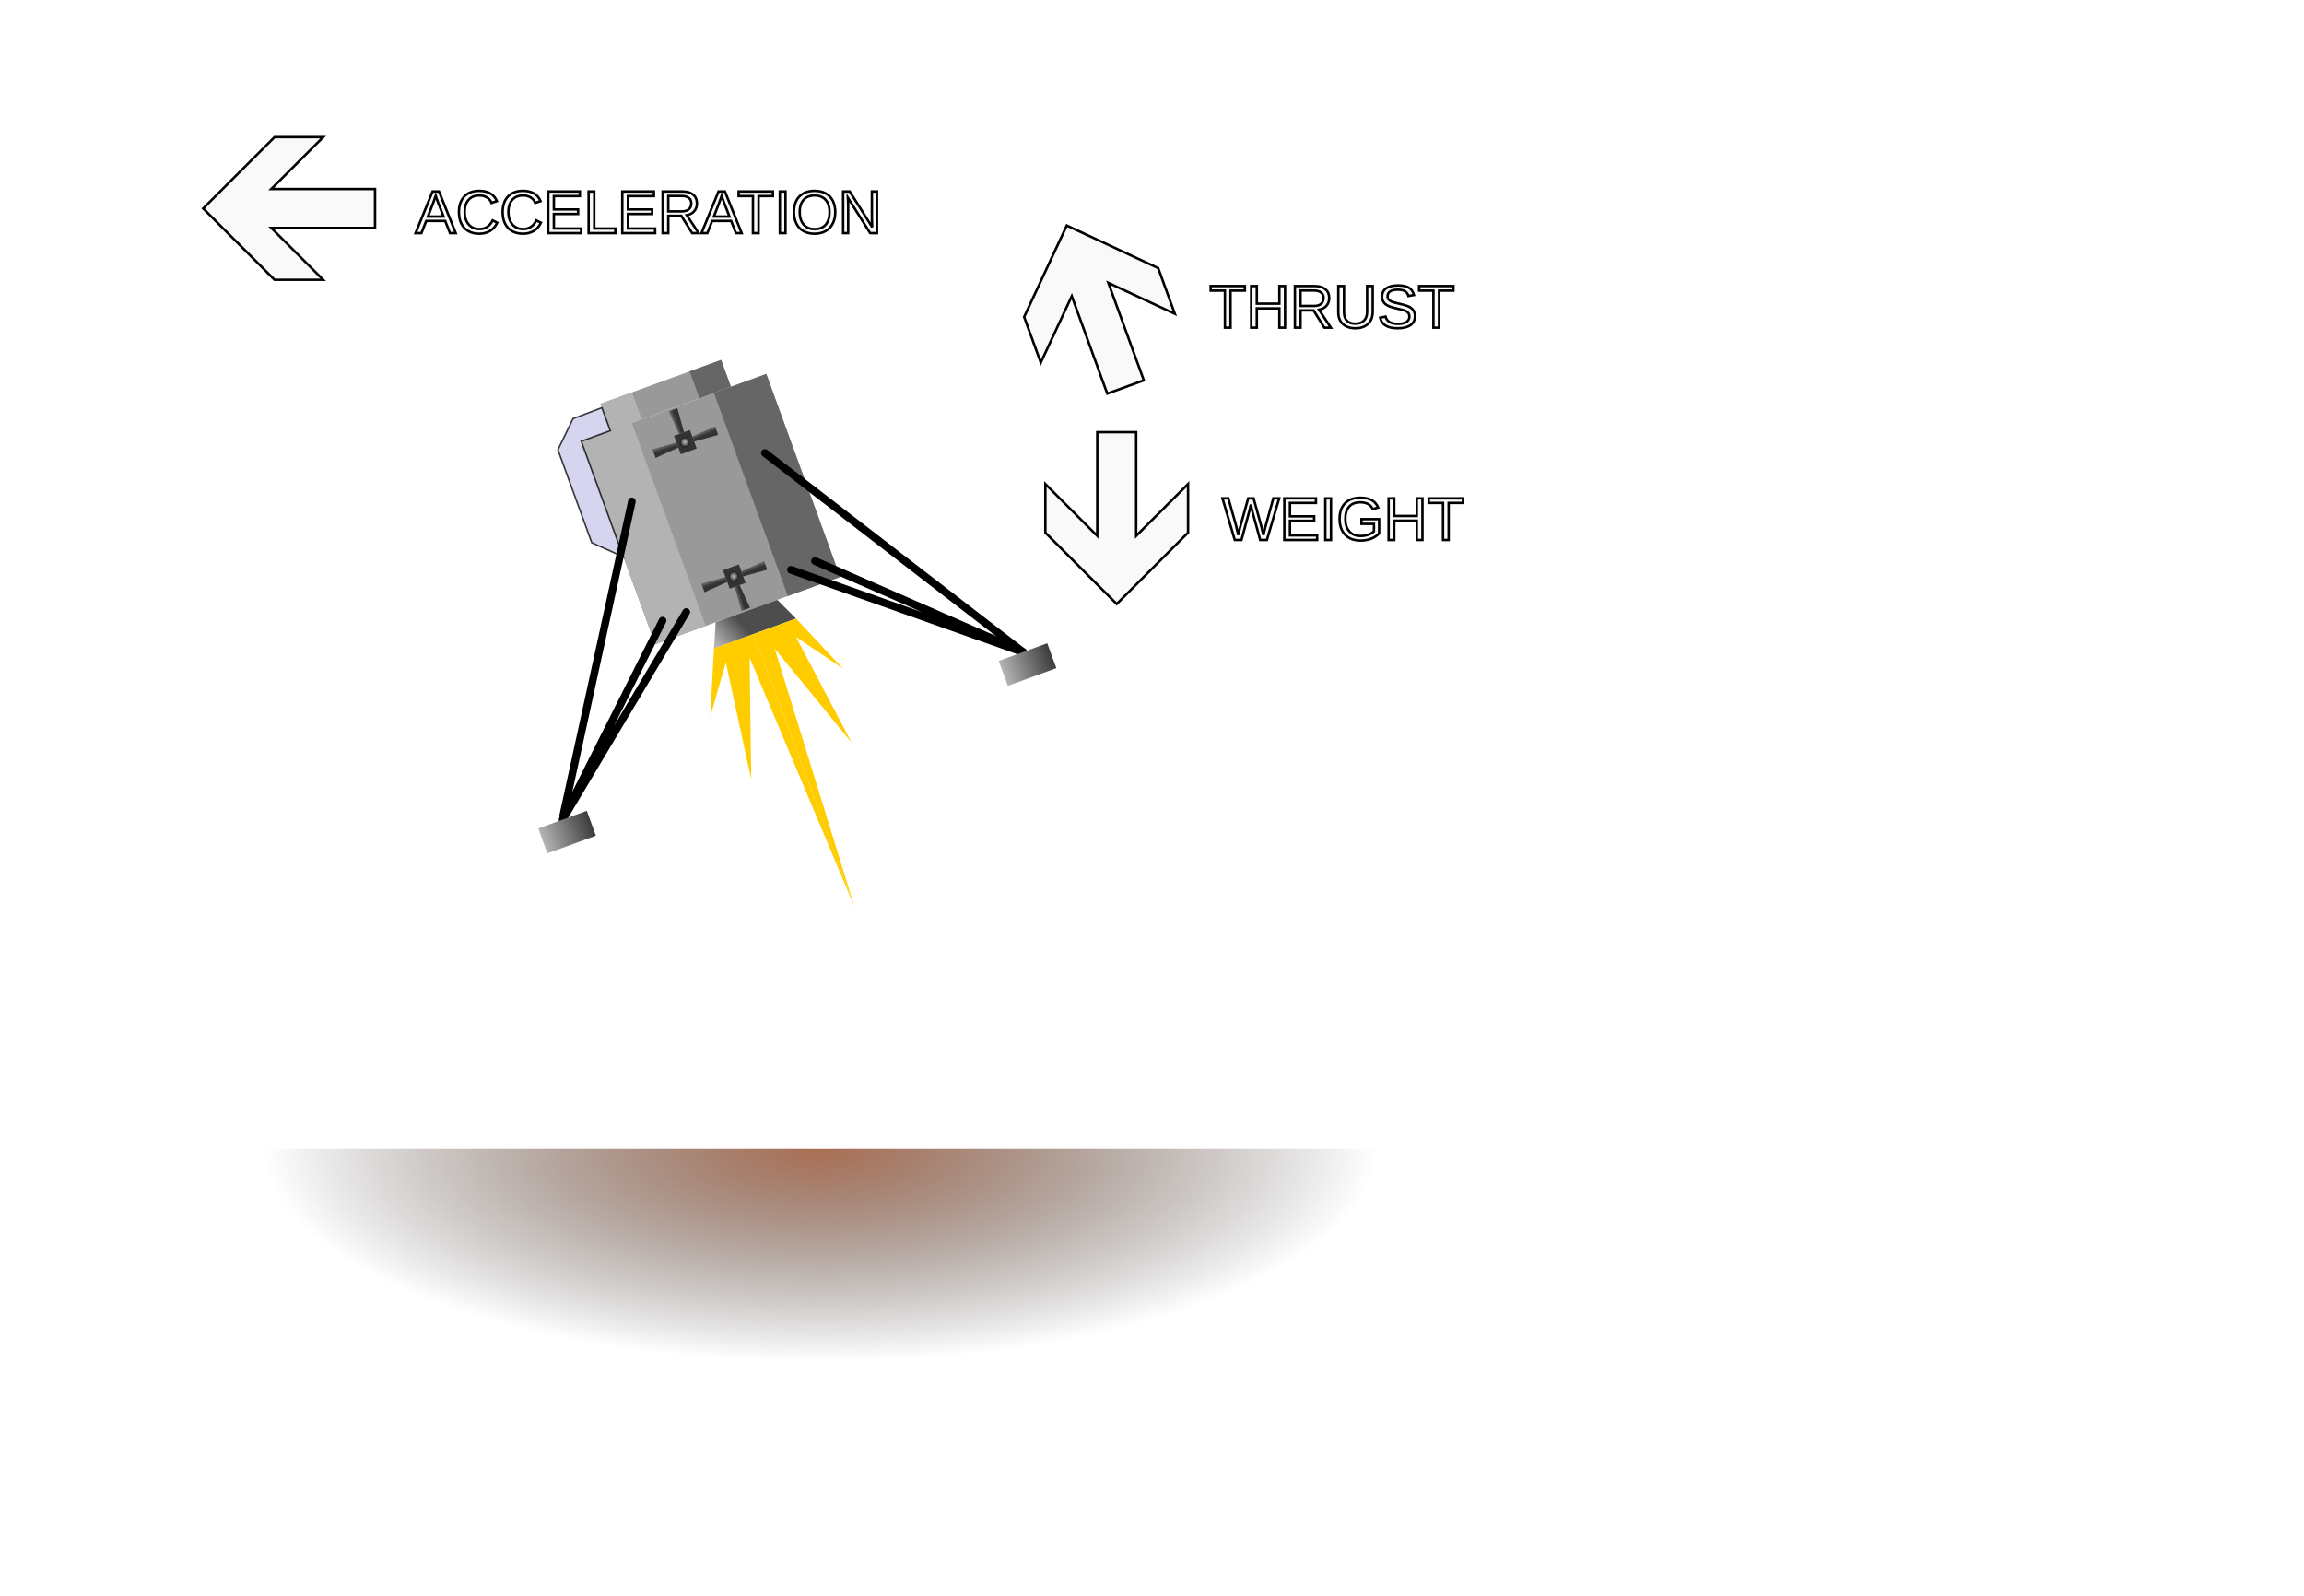
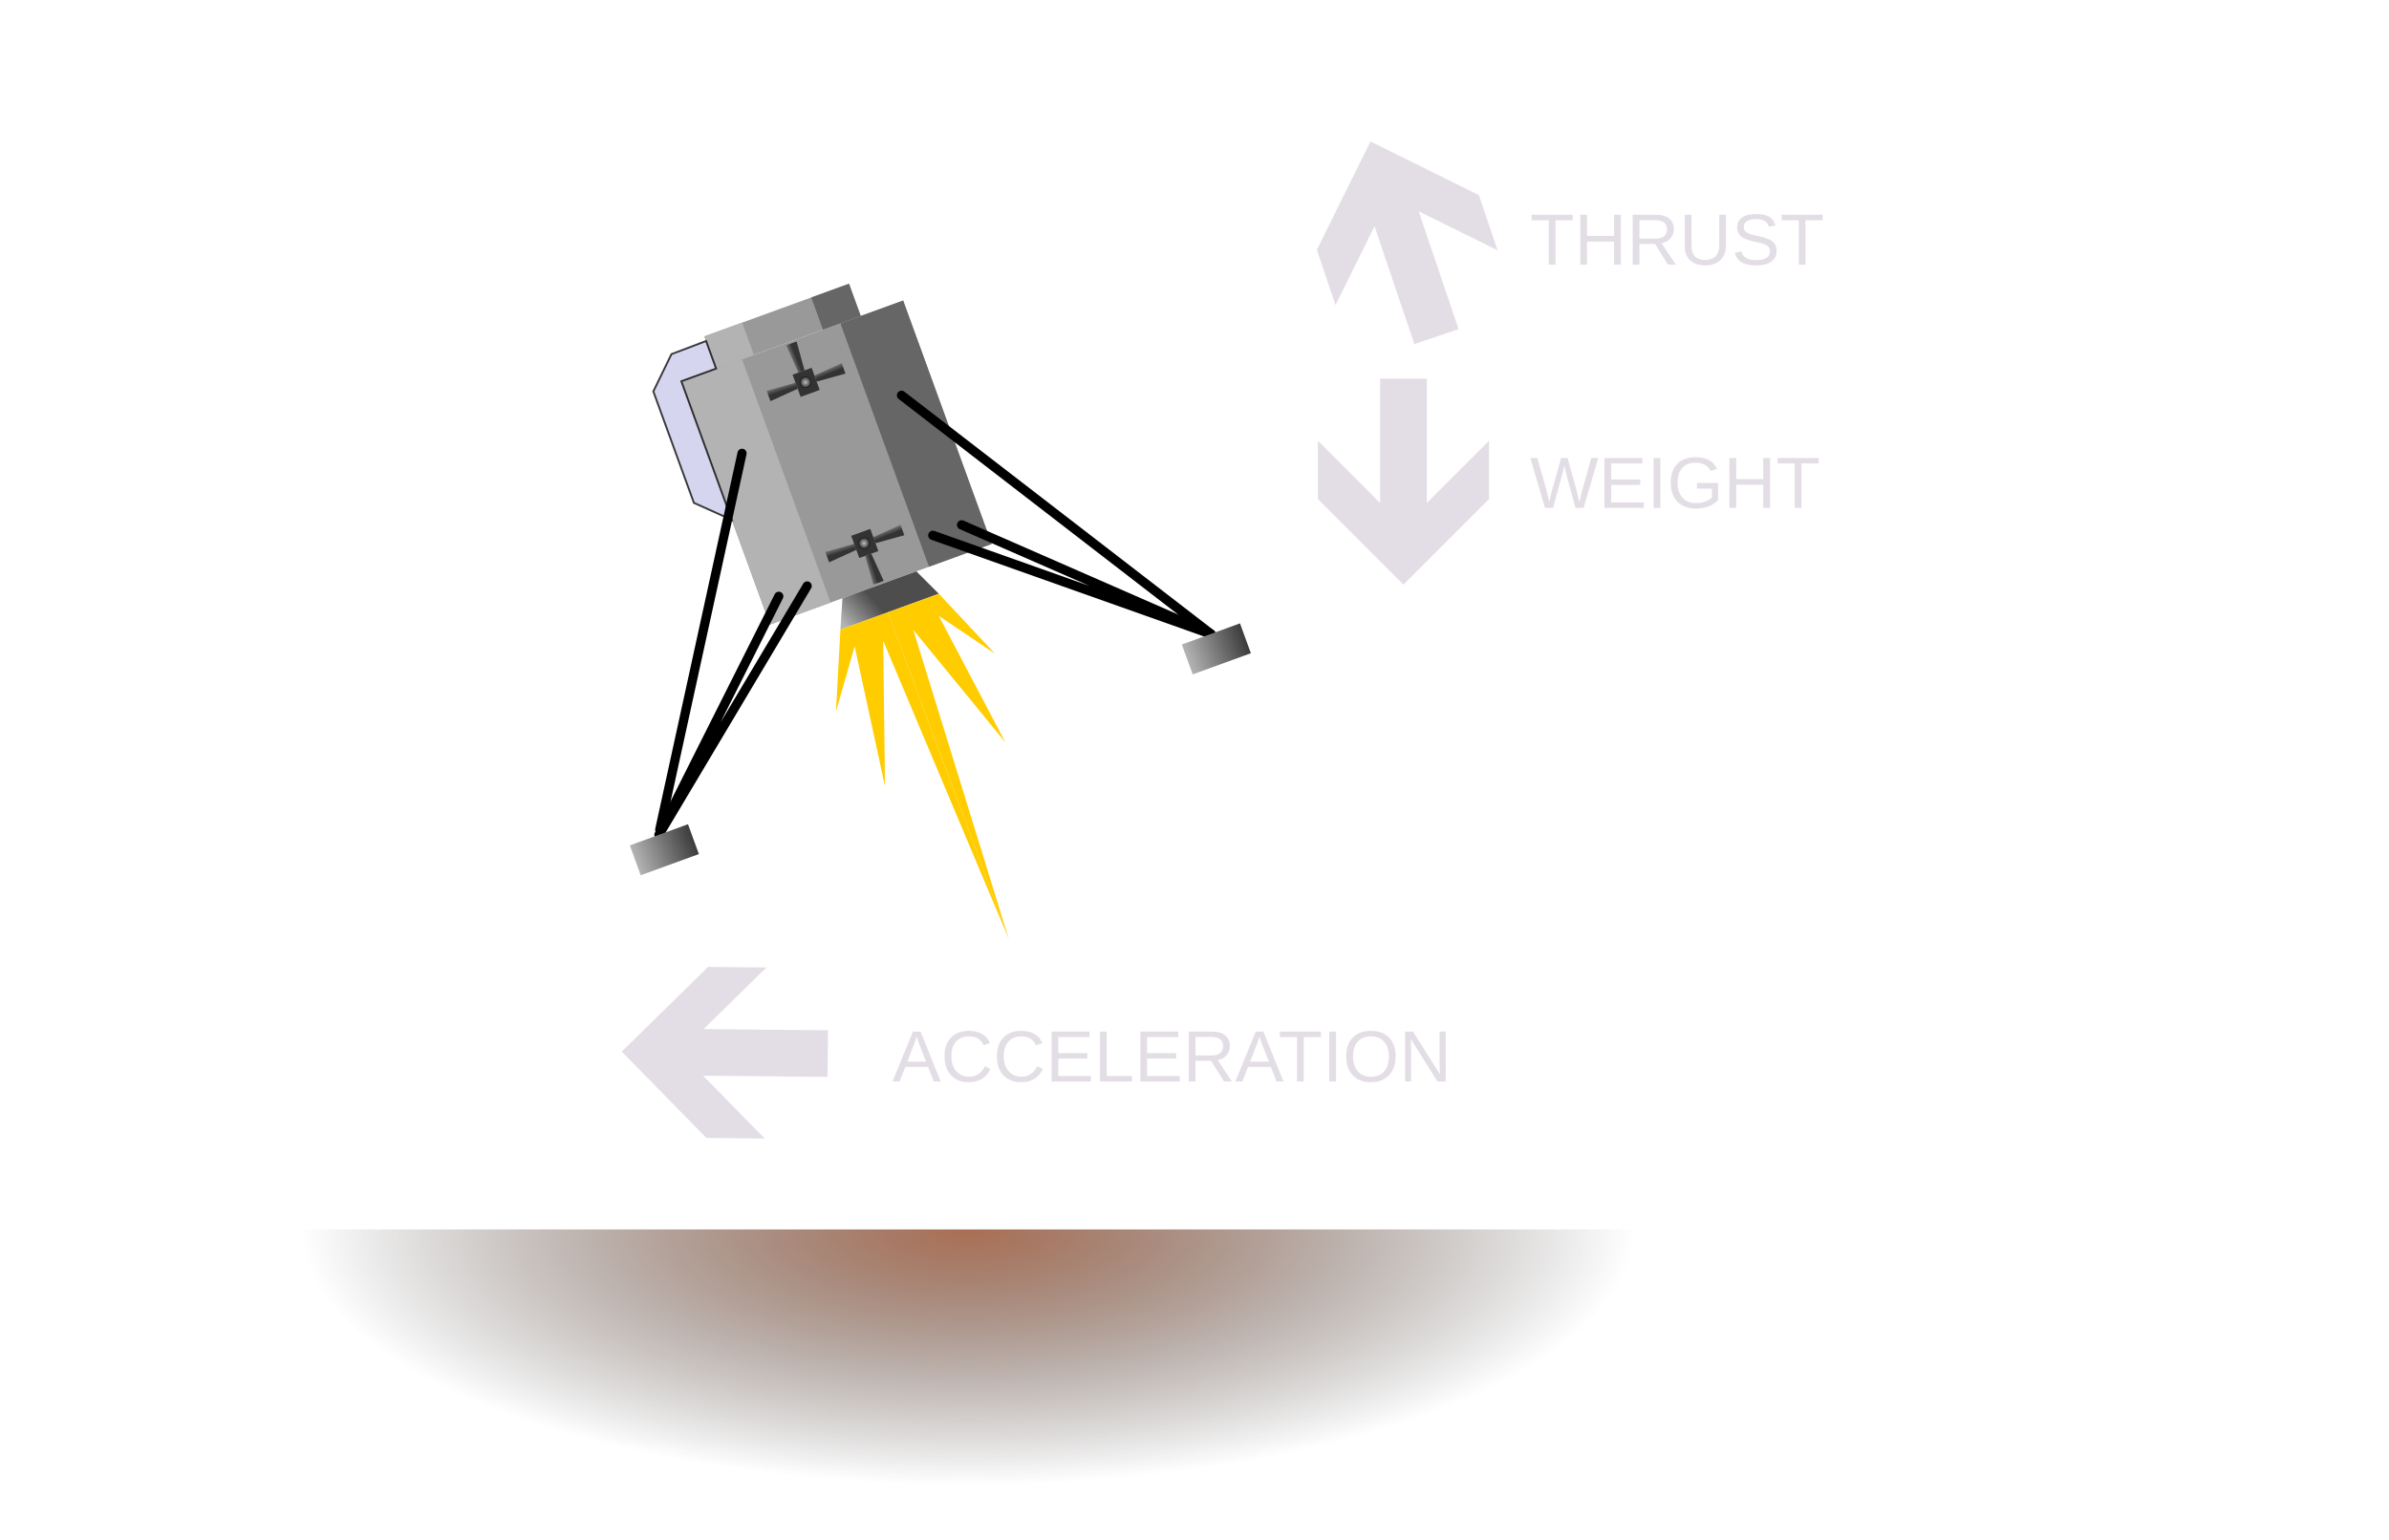
- <svg xmlns="http://www.w3.org/2000/svg" xmlns:xlink="http://www.w3.org/1999/xlink" width="7.401in" height="5.125in" viewBox="0 0 710.501 492" version="1.1" id="svg1" xml:space="preserve">
+ <svg xmlns="http://www.w3.org/2000/svg" xmlns:xlink="http://www.w3.org/1999/xlink" width="6.401in" height="4.125in" viewBox="0 0 614.496 396" version="1.1" id="svg1" xml:space="preserve">
  <defs id="defs1">
    <rect x="400.935" y="47.828" width="197.02" height="153.789" id="rect42" />
    <linearGradient id="linearGradient30">
      <stop style="stop-color:#aa6f54;stop-opacity:1;" offset="0" id="stop30" />
      <stop style="stop-color:#333333;stop-opacity:0;" offset="1" id="stop31" />
    </linearGradient>
-     <radialGradient xlink:href="#linearGradient30" id="radialGradient31" cx="578.963" cy="-3.947" fx="578.963" fy="-3.947" r="355.251" gradientTransform="matrix(-0.4828378,0,0,-0.1849204,542.6888,430.2147)" gradientUnits="userSpaceOnUse" />
+     <radialGradient xlink:href="#linearGradient30" id="radialGradient31" cx="578.963" cy="-3.947" fx="578.963" fy="-3.947" r="355.251" gradientTransform="matrix(-0.4828378,0,0,-0.1849204,538.6888,392.2147)" gradientUnits="userSpaceOnUse" />
    <symbol id="UpArrow">
      <path d="M 36,9 58,31 V 46 L 42,30 V 62 H 30 V 30 L 14,46 V 31 Z" style="stroke:none" id="path276" />
    </symbol>
-     <linearGradient xlink:href="#linearGradient25" id="linearGradient27" gradientUnits="userSpaceOnUse" x1="242.663" y1="317.822" x2="210.811" y2="317.822" gradientTransform="matrix(0.5,0,0,0.5,97.66657,217.5426)" />
+     <linearGradient xlink:href="#linearGradient25" id="linearGradient27" gradientUnits="userSpaceOnUse" x1="242.663" y1="317.822" x2="210.811" y2="317.822" gradientTransform="matrix(0.5,0,0,0.5,106.9046,180.4661)" />
    <linearGradient id="linearGradient25">
      <stop style="stop-color:#3c3c3c;stop-opacity:1;" offset="0" id="stop25" />
      <stop style="stop-color:#b4b4b4;stop-opacity:1;" offset="1" id="stop26" />
    </linearGradient>
-     <linearGradient xlink:href="#linearGradient25" id="linearGradient26" x1="242.663" y1="317.822" x2="210.811" y2="317.822" gradientUnits="userSpaceOnUse" gradientTransform="matrix(0.5,0,0,0.5,-53.42914,217.5426)" />
-     <linearGradient xlink:href="#linearGradient28" id="linearGradient29" x1="350.607" y1="234.94" x2="369.34" y2="227.546" gradientUnits="userSpaceOnUse" gradientTransform="matrix(0.4698463,-0.1710101,0.1710101,0.4698463,24.19697,222.697)" />
+     <linearGradient xlink:href="#linearGradient25" id="linearGradient26" x1="242.663" y1="317.822" x2="210.811" y2="317.822" gradientUnits="userSpaceOnUse" gradientTransform="matrix(0.5,0,0,0.5,-44.19115,180.4661)" />
+     <linearGradient xlink:href="#linearGradient28" id="linearGradient29" x1="350.607" y1="234.94" x2="369.34" y2="227.546" gradientUnits="userSpaceOnUse" gradientTransform="matrix(0.4698463,-0.1710101,0.1710101,0.4698463,20.19697,184.697)" />
    <linearGradient id="linearGradient28">
      <stop style="stop-color:#b4b4b4;stop-opacity:1;" offset="0" id="stop29" />
      <stop style="stop-color:#4d4d4d;stop-opacity:1;" offset="1" id="stop28" />
    </linearGradient>
-     <linearGradient xlink:href="#linearGradient32" id="linearGradient33" x1="390.741" y1="221.683" x2="390.584" y2="217.214" gradientUnits="userSpaceOnUse" gradientTransform="matrix(0.4698463,-0.1710101,0.1710101,0.4698463,5.88005,173.5212)" />
+     <linearGradient xlink:href="#linearGradient32" id="linearGradient33" x1="390.741" y1="221.683" x2="390.584" y2="217.214" gradientUnits="userSpaceOnUse" gradientTransform="matrix(0.4698463,-0.1710101,0.1710101,0.4698463,1.88005,135.5212)" />
    <linearGradient id="linearGradient32">
      <stop style="stop-color:#333333;stop-opacity:1;" offset="0" id="stop32" />
      <stop style="stop-color:#333333;stop-opacity:0;" offset="1" id="stop33" />
    </linearGradient>
-     <linearGradient xlink:href="#linearGradient32" id="linearGradient34" gradientUnits="userSpaceOnUse" x1="390.741" y1="221.683" x2="390.584" y2="217.214" gradientTransform="matrix(-0.4698463,0.1710101,0.1710101,0.4698463,361.4156,44.19243)" />
-     <linearGradient xlink:href="#linearGradient32" id="linearGradient35" gradientUnits="userSpaceOnUse" x1="390.741" y1="221.683" x2="390.584" y2="217.214" gradientTransform="matrix(-0.1710101,-0.4698463,0.4698463,-0.1710101,181.8619,428.2878)" />
-     <linearGradient xlink:href="#linearGradient32" id="linearGradient36" gradientUnits="userSpaceOnUse" x1="390.741" y1="221.683" x2="390.584" y2="217.214" gradientTransform="matrix(0.4698463,-0.1710101,0.1710101,0.4698463,21.01585,215.1065)" />
-     <linearGradient xlink:href="#linearGradient32" id="linearGradient37" gradientUnits="userSpaceOnUse" gradientTransform="matrix(-0.4698463,0.1710101,0.1710101,0.4698463,376.5028,85.64418)" x1="390.741" y1="221.683" x2="390.584" y2="217.214" />
-     <linearGradient xlink:href="#linearGradient32" id="linearGradient38" gradientUnits="userSpaceOnUse" gradientTransform="matrix(0.1710101,0.4698463,0.4698463,-0.1710101,67.84542,115.0302)" x1="390.741" y1="221.683" x2="390.584" y2="217.214" />
-     <radialGradient xlink:href="#linearGradient39" id="radialGradient40" cx="378.034" cy="221.567" fx="378.034" fy="221.567" r="2.814" gradientUnits="userSpaceOnUse" gradientTransform="matrix(0.5,0,0,0.5,-53.82228,165.0677)" />
+     <linearGradient xlink:href="#linearGradient32" id="linearGradient34" gradientUnits="userSpaceOnUse" x1="390.741" y1="221.683" x2="390.584" y2="217.214" gradientTransform="matrix(-0.4698463,0.1710101,0.1710101,0.4698463,357.4156,6.192428)" />
+     <linearGradient xlink:href="#linearGradient32" id="linearGradient35" gradientUnits="userSpaceOnUse" x1="390.741" y1="221.683" x2="390.584" y2="217.214" gradientTransform="matrix(-0.1710101,-0.4698463,0.4698463,-0.1710101,177.8619,390.2878)" />
+     <linearGradient xlink:href="#linearGradient32" id="linearGradient36" gradientUnits="userSpaceOnUse" x1="390.741" y1="221.683" x2="390.584" y2="217.214" gradientTransform="matrix(0.4698463,-0.1710101,0.1710101,0.4698463,17.01585,177.1065)" />
+     <linearGradient xlink:href="#linearGradient32" id="linearGradient37" gradientUnits="userSpaceOnUse" gradientTransform="matrix(-0.4698463,0.1710101,0.1710101,0.4698463,372.5028,47.64418)" x1="390.741" y1="221.683" x2="390.584" y2="217.214" />
+     <linearGradient xlink:href="#linearGradient32" id="linearGradient38" gradientUnits="userSpaceOnUse" gradientTransform="matrix(0.1710101,0.4698463,0.4698463,-0.1710101,63.84542,77.03015)" x1="390.741" y1="221.683" x2="390.584" y2="217.214" />
+     <radialGradient xlink:href="#linearGradient39" id="radialGradient40" cx="378.034" cy="221.567" fx="378.034" fy="221.567" r="2.814" gradientUnits="userSpaceOnUse" gradientTransform="matrix(0.5,0,0,0.5,-44.58429,127.9912)" />
    <linearGradient id="linearGradient39">
      <stop style="stop-color:#c0bfc1;stop-opacity:1;" offset="0" id="stop40" />
      <stop style="stop-color:#333333;stop-opacity:1;" offset="1" id="stop39" />
    </linearGradient>
-     <radialGradient xlink:href="#linearGradient39" id="radialGradient40-5" cx="378.034" cy="221.567" fx="378.034" fy="221.567" r="2.814" gradientUnits="userSpaceOnUse" gradientTransform="matrix(0.5,0,0,0.5,-53.82229,209.1315)" />
+     <radialGradient xlink:href="#linearGradient39" id="radialGradient40-5" cx="378.034" cy="221.567" fx="378.034" fy="221.567" r="2.814" gradientUnits="userSpaceOnUse" gradientTransform="matrix(0.5,0,0,0.5,-44.5843,172.055)" />
  </defs>
  <g id="layer1" transform="translate(-10.19897,-76.6227)">
-     <rect style="fill:url(#radialGradient31);stroke:none;stroke-width:7.976;stroke-linecap:round;stroke-dasharray:none;stroke-opacity:1" id="rect29" width="710.501" height="139.778" x="10.985" y="430.945" />
-     <g id="use1" style="fill:#f9f9f9;stroke:#000000;stroke-width:0.756;stroke-dasharray:none;stroke-opacity:1" transform="matrix(-0.9396926,0.3420201,0.3420201,0.9396926,369.9172,125.3996)">
-       <path d="M 36,9 58,31 V 46 L 42,30 V 62 H 30 V 30 L 14,46 V 31 Z" style="stroke:#000000;stroke-width:0.756;stroke-dasharray:none;stroke-opacity:1" id="path41" />
-     </g>
-     <text xml:space="preserve" style="font-size:18.667px;font-family:'Segoe Print';-inkscape-font-specification:'Segoe Print';fill:#f9f9f9;fill-opacity:1;stroke:#000000;stroke-width:0.756;stroke-linecap:round;stroke-dasharray:none;stroke-opacity:1" x="383.111" y="177.679" id="text41">
-       <tspan id="tspan41" x="383.111" y="177.679" style="font-style:normal;font-variant:normal;font-weight:normal;font-stretch:normal;font-family:Arial;-inkscape-font-specification:Arial">THRUST</tspan>
-     </text>
-     <g id="use1-9" style="fill:#f9f9f9;stroke:#000000;stroke-width:0.756;stroke-dasharray:none;stroke-opacity:1" transform="matrix(1,0,0,-1,318.5674,271.903)">
-       <path d="M 36,9 58,31 V 46 L 42,30 V 62 H 30 V 30 L 14,46 V 31 Z" style="stroke:#000000;stroke-width:0.756;stroke-dasharray:none;stroke-opacity:1" id="path41-4" />
-     </g>
-     <text xml:space="preserve" style="font-size:18.667px;font-family:'Segoe Print';-inkscape-font-specification:'Segoe Print';fill:#f9f9f9;fill-opacity:1;stroke:#000000;stroke-width:0.756;stroke-linecap:round;stroke-dasharray:none;stroke-opacity:1" x="387.111" y="243.162" id="text41-7">
-       <tspan id="tspan41-2" x="387.111" y="243.162" style="font-style:normal;font-variant:normal;font-weight:normal;font-stretch:normal;font-family:Arial;-inkscape-font-specification:Arial">WEIGHT</tspan>
-     </text>
-     <text xml:space="preserve" transform="translate(10.19897,76.6227)" id="text42" style="font-style:normal;font-variant:normal;font-weight:normal;font-stretch:normal;font-size:18.667px;font-family:Arial;-inkscape-font-specification:Arial;white-space:pre;shape-inside:url(#rect42);display:inline;fill:#f9f9f9;fill-opacity:1;stroke:#000000;stroke-width:0.756;stroke-linecap:round;stroke-dasharray:none;stroke-opacity:1" />
-     <rect style="fill:#999999;stroke-width:1.182" id="rect10" width="60.718" height="66.639" x="105.273" y="264.677" transform="rotate(-20)" />
-     <rect style="fill:#666666;stroke-width:1.183" id="rect11" width="17.182" height="66.639" x="148.809" y="264.677" transform="rotate(-20)" />
-     <rect style="fill:#b3b3b3;stroke-width:1.183" id="rect12" width="16.602" height="66.639" x="105.273" y="264.677" transform="rotate(-20)" />
-     <rect style="fill:#999999;stroke-width:1.289" id="rect13" width="39.588" height="8.823" x="114.793" y="255.853" transform="rotate(-20)" />
-     <rect style="fill:#666666;stroke-width:1.289" id="rect14" width="10.332" height="8.823" x="144.049" y="255.853" transform="rotate(-20)" />
-     <rect style="fill:#b3b3b3;stroke-width:1.289" id="rect15" width="10.332" height="8.823" x="114.793" y="255.853" transform="rotate(-20)" />
-     <path id="rect23" style="fill:#b3b3e4;fill-opacity:0.548;stroke:#000000;stroke-width:0.48;stroke-opacity:0.76" d="m 182.249,215.33 4.662,-9.594 8.903,-3.373 2.581,7.091 -8.946,3.256 12.984,35.674 v 0 l -9.748,-4.378 z" />
-     <path style="fill:#999999;fill-opacity:0.548;stroke:#000000;stroke-width:2.358;stroke-linecap:round;stroke-dasharray:none;stroke-opacity:1" d="m 205.062,231.253 -21.168,96.825" id="path28" />
-     <path style="fill:#999999;fill-opacity:0.548;stroke:#000000;stroke-width:2.392;stroke-linecap:round;stroke-dasharray:none;stroke-opacity:1" d="m 246.088,216.339 79.585,61.397" id="path28-3" />
-     <path style="fill:#999999;fill-opacity:0.548;stroke:#000000;stroke-width:2.358;stroke-linecap:round;stroke-dasharray:none;stroke-opacity:1" d="m 221.821,265.384 -38.14,64.026 m 30.837,-61.368 -30.837,61.368" id="path28-5" />
-     <path style="fill:#999999;fill-opacity:0.548;stroke:#000000;stroke-width:2.404;stroke-linecap:round;stroke-dasharray:none;stroke-opacity:1" d="m 254.147,252.363 71.518,25.369 m -64.115,-28.063 64.115,28.063" id="path28-5-7" />
-     <rect style="fill:url(#linearGradient27);fill-opacity:1;stroke:none;stroke-width:0.48;stroke-dasharray:none;stroke-opacity:0.76" id="rect24-8" width="15.926" height="8.173" x="203.072" y="372.367" transform="rotate(-20)" />
-     <rect style="fill:url(#linearGradient26);fill-opacity:1;stroke:none;stroke-width:0.48;stroke-dasharray:none;stroke-opacity:0.76" id="rect24" width="15.926" height="8.173" x="51.976" y="372.367" transform="rotate(-20)" />
-     <path id="rect28" style="fill:url(#linearGradient29);stroke-width:2.4;stroke-linecap:round" d="m 230.896,268.54 19.015,-6.921 5.769,5.769 -25.31,9.212 z" />
-     <rect style="fill:#333333;fill-opacity:1;stroke:none;stroke-width:2.4;stroke-linecap:round;stroke-dasharray:none;stroke-opacity:1" id="rect31" width="5.216" height="6.069" x="132.734" y="272.887" transform="rotate(-20)" />
-     <path id="rect32" style="fill:url(#linearGradient33);stroke-width:2.4;stroke-linecap:round" d="m 223.689,211.243 7.01,-3.169 0.973,2.673 -7.417,2.051 z" />
-     <path id="rect32-7" style="fill:url(#linearGradient34);stroke-width:2.4;stroke-linecap:round" d="m 218.812,213.094 -7.407,2.078 0.973,2.673 7,-3.196 z" />
-     <path id="rect32-5" style="fill:url(#linearGradient35);stroke-width:2.4;stroke-linecap:round" d="m 219.584,210.479 -3.169,-7.01 2.673,-0.973 2.051,7.417 z" />
-     <rect style="fill:#333333;fill-opacity:1;stroke:none;stroke-width:2.4;stroke-linecap:round;stroke-dasharray:none;stroke-opacity:1" id="rect31-4" width="5.216" height="6.069" x="132.734" y="-323.068" transform="matrix(0.9396926,-0.3420202,-0.3420202,-0.9396926,0,0)" />
-     <path id="rect32-3" style="fill:url(#linearGradient36);stroke-width:2.4;stroke-linecap:round" d="m 238.824,252.828 7.01,-3.169 0.973,2.673 -7.417,2.051 z" />
-     <path id="rect32-7-2" style="fill:url(#linearGradient37);stroke-width:2.4;stroke-linecap:round" d="m 233.899,254.546 -7.407,2.078 0.973,2.673 7,-3.196 z" />
-     <path id="rect32-5-5" style="fill:url(#linearGradient38);stroke-width:2.4;stroke-linecap:round" d="m 236.747,257.634 2.078,7.407 2.673,-0.973 -3.196,-7 z" />
-     <path style="fill:url(#radialGradient40);fill-opacity:1;stroke:#000000;stroke-width:0.094;stroke-linecap:round;stroke-dasharray:none;stroke-opacity:1" id="path38-2" d="m 136.602,275.851 a 1.407,1.407 0 0 1 -1.407,1.407 1.407,1.407 0 0 1 -1.407,-1.407 1.407,1.407 0 0 1 1.406,-1.407 1.407,1.407 0 0 1 1.407,1.406" transform="rotate(-20)" />
-     <path style="fill:url(#radialGradient40-5);fill-opacity:1;stroke:#000000;stroke-width:0.094;stroke-linecap:round;stroke-dasharray:none;stroke-opacity:1" id="path38-2-8" d="m 136.602,319.915 a 1.407,1.407 0 0 1 -1.407,1.407 1.407,1.407 0 0 1 -1.407,-1.407 1.407,1.407 0 0 1 1.406,-1.407 1.407,1.407 0 0 1 1.407,1.406" transform="rotate(-20)" />
-     <g id="g42" transform="translate(-134.9276,11.02188)">
+     <rect style="fill:url(#radialGradient31);stroke:none;stroke-width:7.976;stroke-linecap:round;stroke-dasharray:none;stroke-opacity:1" id="rect29" width="710.501" height="139.778" x="6.985" y="392.945" />
+     <text xml:space="preserve" transform="translate(6.198973,38.6227)" id="text42" style="font-style:normal;font-variant:normal;font-weight:normal;font-stretch:normal;font-size:18.667px;font-family:Arial;-inkscape-font-specification:Arial;white-space:pre;shape-inside:url(#rect42);display:inline;fill:#f9f9f9;fill-opacity:1;stroke:#000000;stroke-width:0.756;stroke-linecap:round;stroke-dasharray:none;stroke-opacity:1" />
+     <rect style="fill:#999999;stroke-width:1.182" id="rect10" width="60.718" height="66.639" x="114.511" y="227.6" transform="rotate(-20)" />
+     <rect style="fill:#666666;stroke-width:1.183" id="rect11" width="17.182" height="66.639" x="158.047" y="227.6" transform="rotate(-20)" />
+     <rect style="fill:#b3b3b3;stroke-width:1.183" id="rect12" width="16.602" height="66.639" x="114.511" y="227.6" transform="rotate(-20)" />
+     <rect style="fill:#999999;stroke-width:1.289" id="rect13" width="39.588" height="8.823" x="124.031" y="218.777" transform="rotate(-20)" />
+     <rect style="fill:#666666;stroke-width:1.289" id="rect14" width="10.332" height="8.823" x="153.287" y="218.777" transform="rotate(-20)" />
+     <rect style="fill:#b3b3b3;stroke-width:1.289" id="rect15" width="10.332" height="8.823" x="124.031" y="218.777" transform="rotate(-20)" />
+     <path id="rect23" style="fill:#b3b3e4;fill-opacity:0.548;stroke:#000000;stroke-width:0.48;stroke-opacity:0.76" d="m 178.249,177.33 4.662,-9.594 8.903,-3.373 2.581,7.091 -8.946,3.256 12.984,35.674 v 0 l -9.748,-4.378 z" />
+     <path style="fill:#999999;fill-opacity:0.548;stroke:#000000;stroke-width:2.358;stroke-linecap:round;stroke-dasharray:none;stroke-opacity:1" d="m 201.062,193.253 -21.168,96.825" id="path28" />
+     <path style="fill:#999999;fill-opacity:0.548;stroke:#000000;stroke-width:2.392;stroke-linecap:round;stroke-dasharray:none;stroke-opacity:1" d="m 242.088,178.339 79.585,61.397" id="path28-3" />
+     <path style="fill:#999999;fill-opacity:0.548;stroke:#000000;stroke-width:2.358;stroke-linecap:round;stroke-dasharray:none;stroke-opacity:1" d="m 217.821,227.384 -38.14,64.026 m 30.837,-61.368 -30.837,61.368" id="path28-5" />
+     <path style="fill:#999999;fill-opacity:0.548;stroke:#000000;stroke-width:2.404;stroke-linecap:round;stroke-dasharray:none;stroke-opacity:1" d="m 250.147,214.363 71.518,25.369 m -64.115,-28.063 64.115,28.063" id="path28-5-7" />
+     <rect style="fill:url(#linearGradient27);fill-opacity:1;stroke:none;stroke-width:0.48;stroke-dasharray:none;stroke-opacity:0.76" id="rect24-8" width="15.926" height="8.173" x="212.31" y="335.29" transform="rotate(-20)" />
+     <rect style="fill:url(#linearGradient26);fill-opacity:1;stroke:none;stroke-width:0.48;stroke-dasharray:none;stroke-opacity:0.76" id="rect24" width="15.926" height="8.173" x="61.214" y="335.29" transform="rotate(-20)" />
+     <path id="rect28" style="fill:url(#linearGradient29);stroke-width:2.4;stroke-linecap:round" d="m 226.896,230.54 19.015,-6.921 5.769,5.769 -25.31,9.212 z" />
+     <rect style="fill:#333333;fill-opacity:1;stroke:none;stroke-width:2.4;stroke-linecap:round;stroke-dasharray:none;stroke-opacity:1" id="rect31" width="5.216" height="6.069" x="141.972" y="235.811" transform="rotate(-20)" />
+     <path id="rect32" style="fill:url(#linearGradient33);stroke-width:2.4;stroke-linecap:round" d="m 219.689,173.243 7.01,-3.169 0.973,2.673 -7.417,2.051 z" />
+     <path id="rect32-7" style="fill:url(#linearGradient34);stroke-width:2.4;stroke-linecap:round" d="m 214.812,175.094 -7.407,2.078 0.973,2.673 7,-3.196 z" />
+     <path id="rect32-5" style="fill:url(#linearGradient35);stroke-width:2.4;stroke-linecap:round" d="m 215.584,172.479 -3.169,-7.01 2.673,-0.973 2.051,7.417 z" />
+     <rect style="fill:#333333;fill-opacity:1;stroke:none;stroke-width:2.4;stroke-linecap:round;stroke-dasharray:none;stroke-opacity:1" id="rect31-4" width="5.216" height="6.069" x="141.972" y="-285.992" transform="matrix(0.9396926,-0.3420202,-0.3420202,-0.9396926,0,0)" />
+     <path id="rect32-3" style="fill:url(#linearGradient36);stroke-width:2.4;stroke-linecap:round" d="m 234.824,214.828 7.01,-3.169 0.973,2.673 -7.417,2.051 z" />
+     <path id="rect32-7-2" style="fill:url(#linearGradient37);stroke-width:2.4;stroke-linecap:round" d="m 229.899,216.546 -7.407,2.078 0.973,2.673 7,-3.196 z" />
+     <path id="rect32-5-5" style="fill:url(#linearGradient38);stroke-width:2.4;stroke-linecap:round" d="m 232.747,219.634 2.078,7.407 2.673,-0.973 -3.196,-7 z" />
+     <path style="fill:url(#radialGradient40);fill-opacity:1;stroke:#000000;stroke-width:0.094;stroke-linecap:round;stroke-dasharray:none;stroke-opacity:1" id="path38-2" d="m 145.84,238.774 a 1.407,1.407 0 0 1 -1.407,1.407 1.407,1.407 0 0 1 -1.407,-1.407 1.407,1.407 0 0 1 1.406,-1.407 1.407,1.407 0 0 1 1.407,1.406" transform="rotate(-20)" />
+     <path style="fill:url(#radialGradient40-5);fill-opacity:1;stroke:#000000;stroke-width:0.094;stroke-linecap:round;stroke-dasharray:none;stroke-opacity:1" id="path38-2-8" d="m 145.84,282.838 a 1.407,1.407 0 0 1 -1.407,1.407 1.407,1.407 0 0 1 -1.407,-1.407 1.407,1.407 0 0 1 1.406,-1.407 1.407,1.407 0 0 1 1.407,1.406" transform="rotate(-20)" />
+     <g id="g42" transform="translate(-138.9276,-26.97812)">
      <path style="fill:#ffcc00;fill-opacity:1;stroke:none;stroke-width:0.189;stroke-linecap:round;stroke-dasharray:none;stroke-opacity:1" d="m 365.298,265.578 -1.152,21.105 4.815,-16.779 7.808,36.013 -0.472,-37.46 32.338,76.813 -31.122,-84.139 z" id="path40" />
      <path style="fill:#ffcc00;fill-opacity:1;stroke:none;stroke-width:0.189;stroke-linecap:round;stroke-dasharray:none;stroke-opacity:1" d="m 390.607,256.366 14.449,15.427 -14.474,-9.758 17.168,32.606 -23.717,-28.999 24.602,79.629 -31.122,-84.139 z" id="path40-4" />
    </g>
-     <g id="use1-9-0" style="fill:#f9f9f9;stroke:#000000;stroke-width:0.756;stroke-dasharray:none;stroke-opacity:1" transform="matrix(0,1,1,0,63.85707,104.9125)">
-       <path d="M 36,9 58,31 V 46 L 42,30 V 62 H 30 V 30 L 14,46 V 31 Z" style="stroke:#000000;stroke-width:0.756;stroke-dasharray:none;stroke-opacity:1" id="path41-4-4" />
+     <g id="use1" style="fill:#e3dee5;fill-opacity:1;stroke:none;stroke-width:0.756;stroke-dasharray:none;stroke-opacity:1" transform="rotate(-18.6858,515.4748,-931.8747)">
+       <path d="M 36,9 58,31 V 46 L 42,30 V 62 H 30 V 30 L 14,46 V 31 Z" style="fill:#e3dee5;fill-opacity:1;stroke:none;stroke-width:0.756;stroke-dasharray:none;stroke-opacity:1" id="path41" />
    </g>
-     <text xml:space="preserve" style="font-size:18.667px;font-family:'Segoe Print';-inkscape-font-specification:'Segoe Print';fill:#f9f9f9;fill-opacity:1;stroke:#000000;stroke-width:0.756;stroke-linecap:round;stroke-dasharray:none;stroke-opacity:1" x="138.319" y="148.516" id="text41-5">
-       <tspan id="tspan41-4" x="138.319" y="148.516" style="font-style:normal;font-variant:normal;font-weight:normal;font-stretch:normal;font-family:Arial;-inkscape-font-specification:Arial">ACCELERATION</tspan>
+     <text xml:space="preserve" style="font-size:18.667px;font-family:'Segoe Print';-inkscape-font-specification:'Segoe Print';fill:#e3dee5;fill-opacity:1;stroke:none;stroke-width:0.756;stroke-linecap:round;stroke-dasharray:none;stroke-opacity:1" x="403.743" y="144.725" id="text41">
+       <tspan id="tspan41" x="403.743" y="144.725" style="font-style:normal;font-variant:normal;font-weight:normal;font-stretch:normal;font-family:Arial;-inkscape-font-specification:Arial;fill:#e3dee5;fill-opacity:1;stroke:none">THRUST</tspan>
+     </text>
+     <g id="use1-9" style="fill:#e3dee5;fill-opacity:1;stroke:none;stroke-width:0.756;stroke-dasharray:none;stroke-opacity:1" transform="matrix(1,0,0,-1,335.199,236.0363)">
+       <path d="M 36,9 58,31 V 46 L 42,30 V 62 H 30 V 30 L 14,46 V 31 Z" style="fill:#e3dee5;fill-opacity:1;stroke:none;stroke-width:0.756;stroke-dasharray:none;stroke-opacity:1" id="path41-4" />
+     </g>
+     <g id="use1-9-8" style="fill:#e3dee5;fill-opacity:1;stroke:none;stroke-width:0.756;stroke-dasharray:none;stroke-opacity:1" transform="matrix(-0.00997035,0.9999503,0.9999503,0.00997035,161.4758,311.0965)">
+       <path d="M 36,9 58,31 V 46 L 42,30 V 62 H 30 V 30 L 14,46 V 31 Z" style="fill:#e3dee5;fill-opacity:1;stroke:none;stroke-width:0.756;stroke-dasharray:none;stroke-opacity:1" id="path41-4-9" />
+     </g>
+     <text xml:space="preserve" style="font-size:18.667px;font-family:'Segoe Print';-inkscape-font-specification:'Segoe Print';fill:#e3dee5;fill-opacity:1;stroke:none;stroke-width:0.756;stroke-linecap:round;stroke-dasharray:none;stroke-opacity:1" x="403.743" y="207.296" id="text41-7">
+       <tspan id="tspan41-2" x="403.743" y="207.296" style="font-style:normal;font-variant:normal;font-weight:normal;font-stretch:normal;font-family:Arial;-inkscape-font-specification:Arial;fill:#e3dee5;fill-opacity:1;stroke:none">WEIGHT</tspan>
+     </text>
+     <text xml:space="preserve" style="font-size:18.667px;font-family:'Segoe Print';-inkscape-font-specification:'Segoe Print';fill:#e3dee5;fill-opacity:1;stroke:none;stroke-width:0.756;stroke-linecap:round;stroke-dasharray:none;stroke-opacity:1" x="239.743" y="354.882" id="text41-7-2">
+       <tspan id="tspan41-2-3" x="239.743" y="354.882" style="font-style:normal;font-variant:normal;font-weight:normal;font-stretch:normal;font-family:Arial;-inkscape-font-specification:Arial;fill:#e3dee5;fill-opacity:1;stroke:none">ACCELERATION</tspan>
    </text>
  </g>
</svg>
